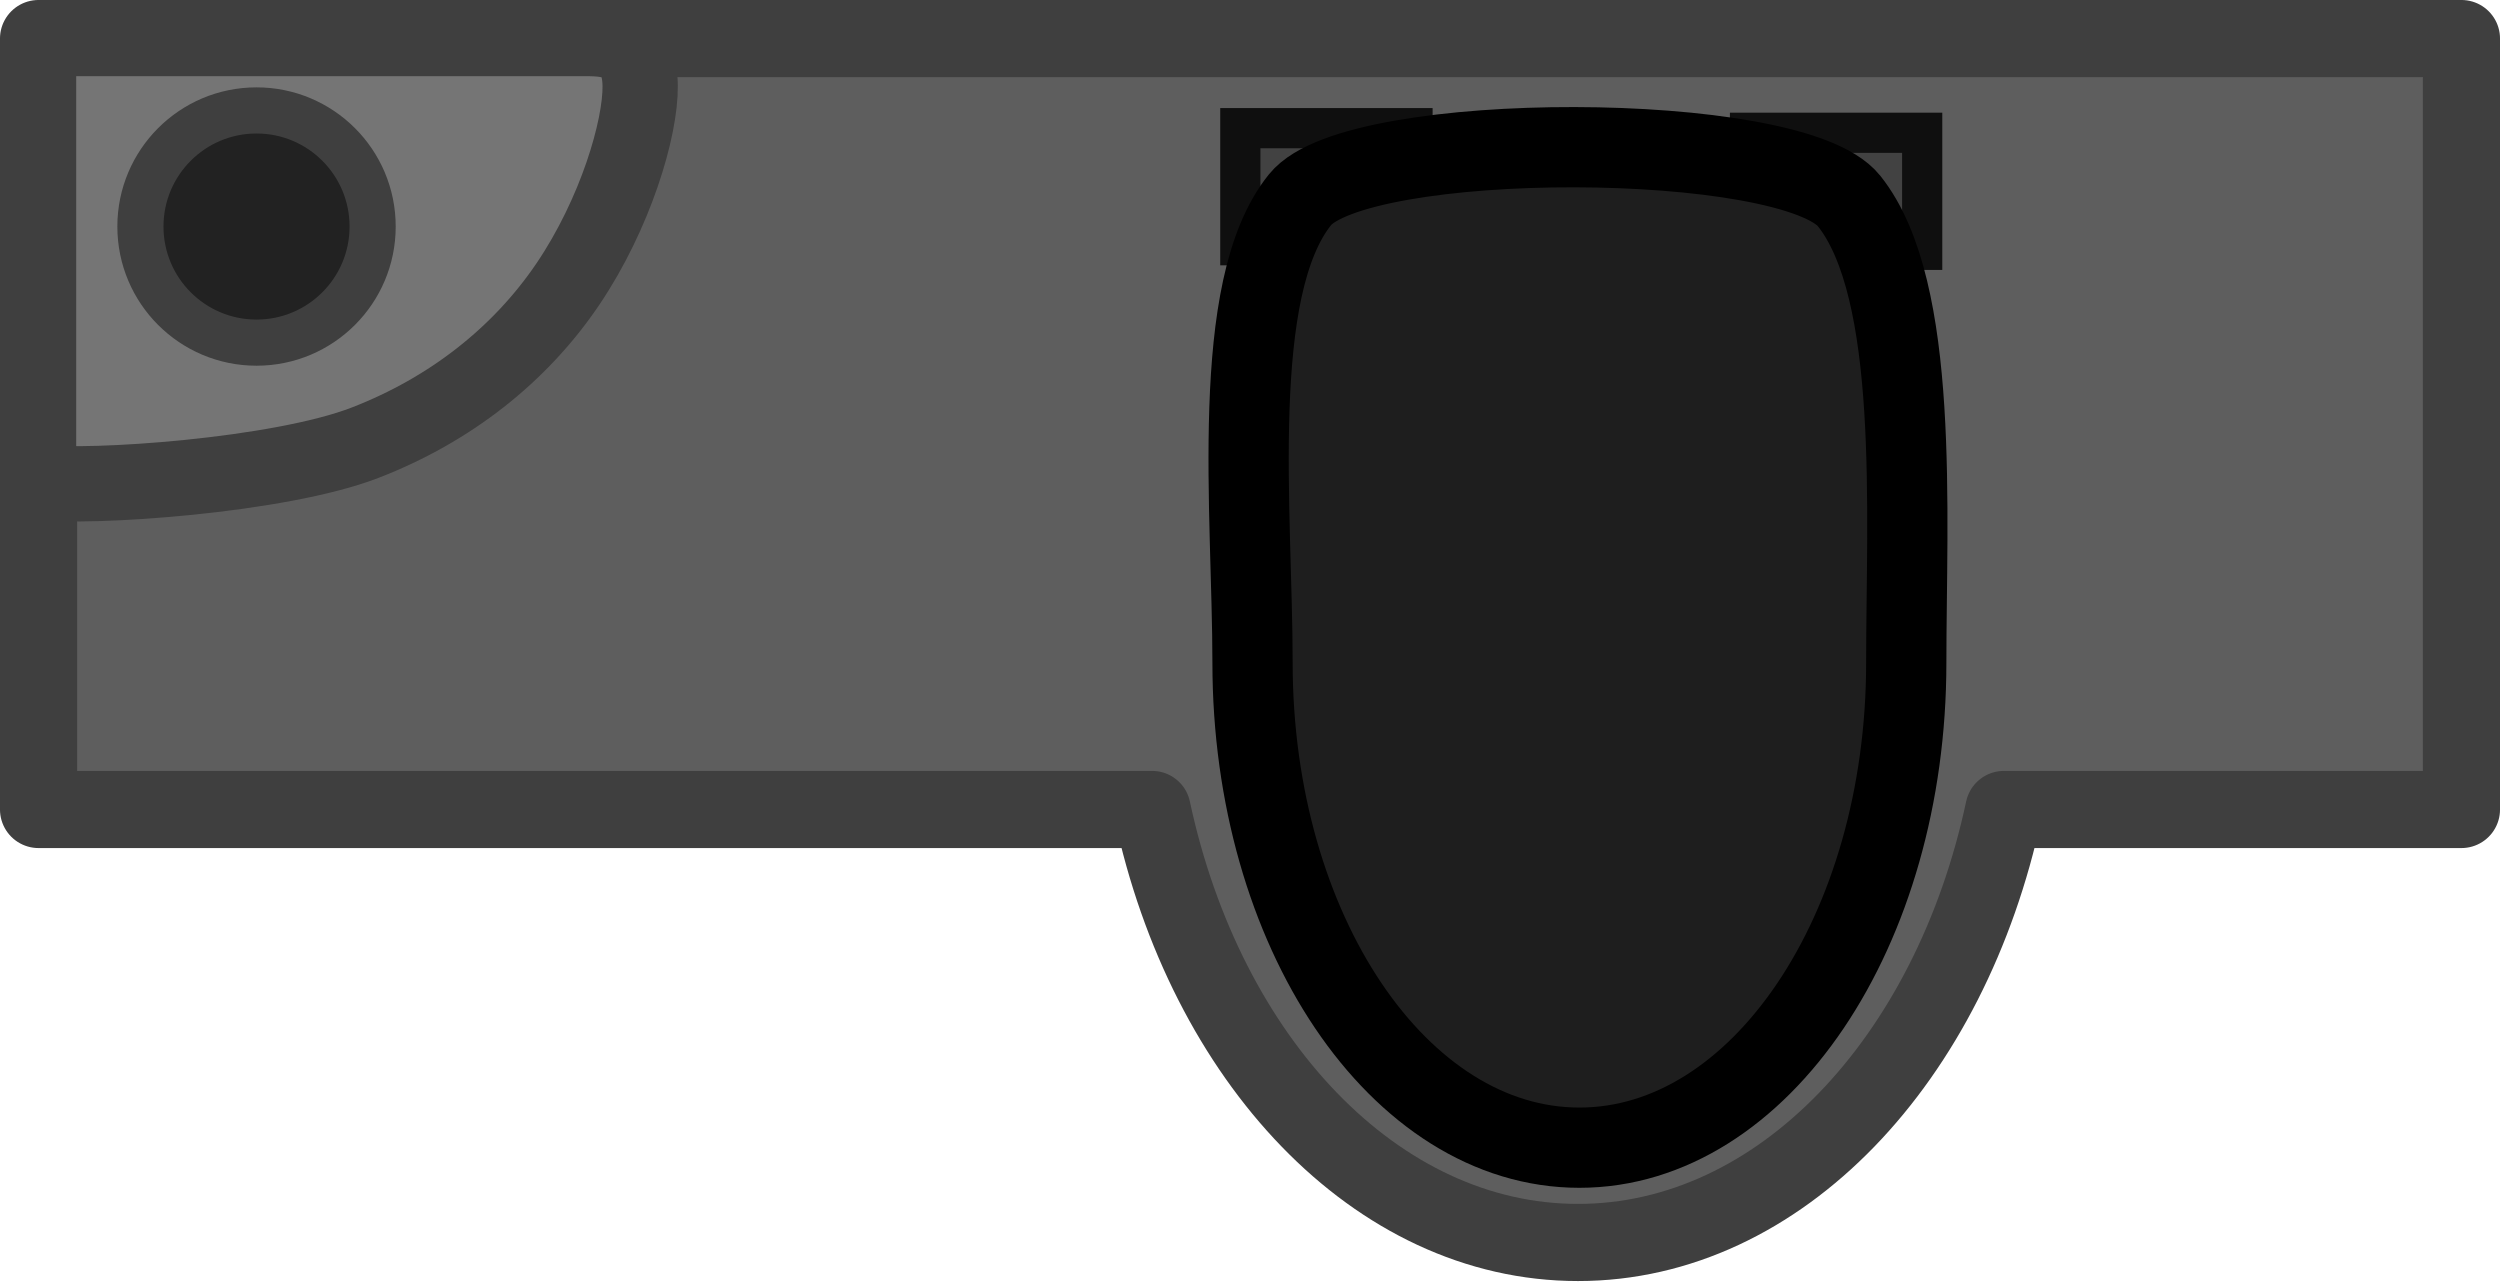
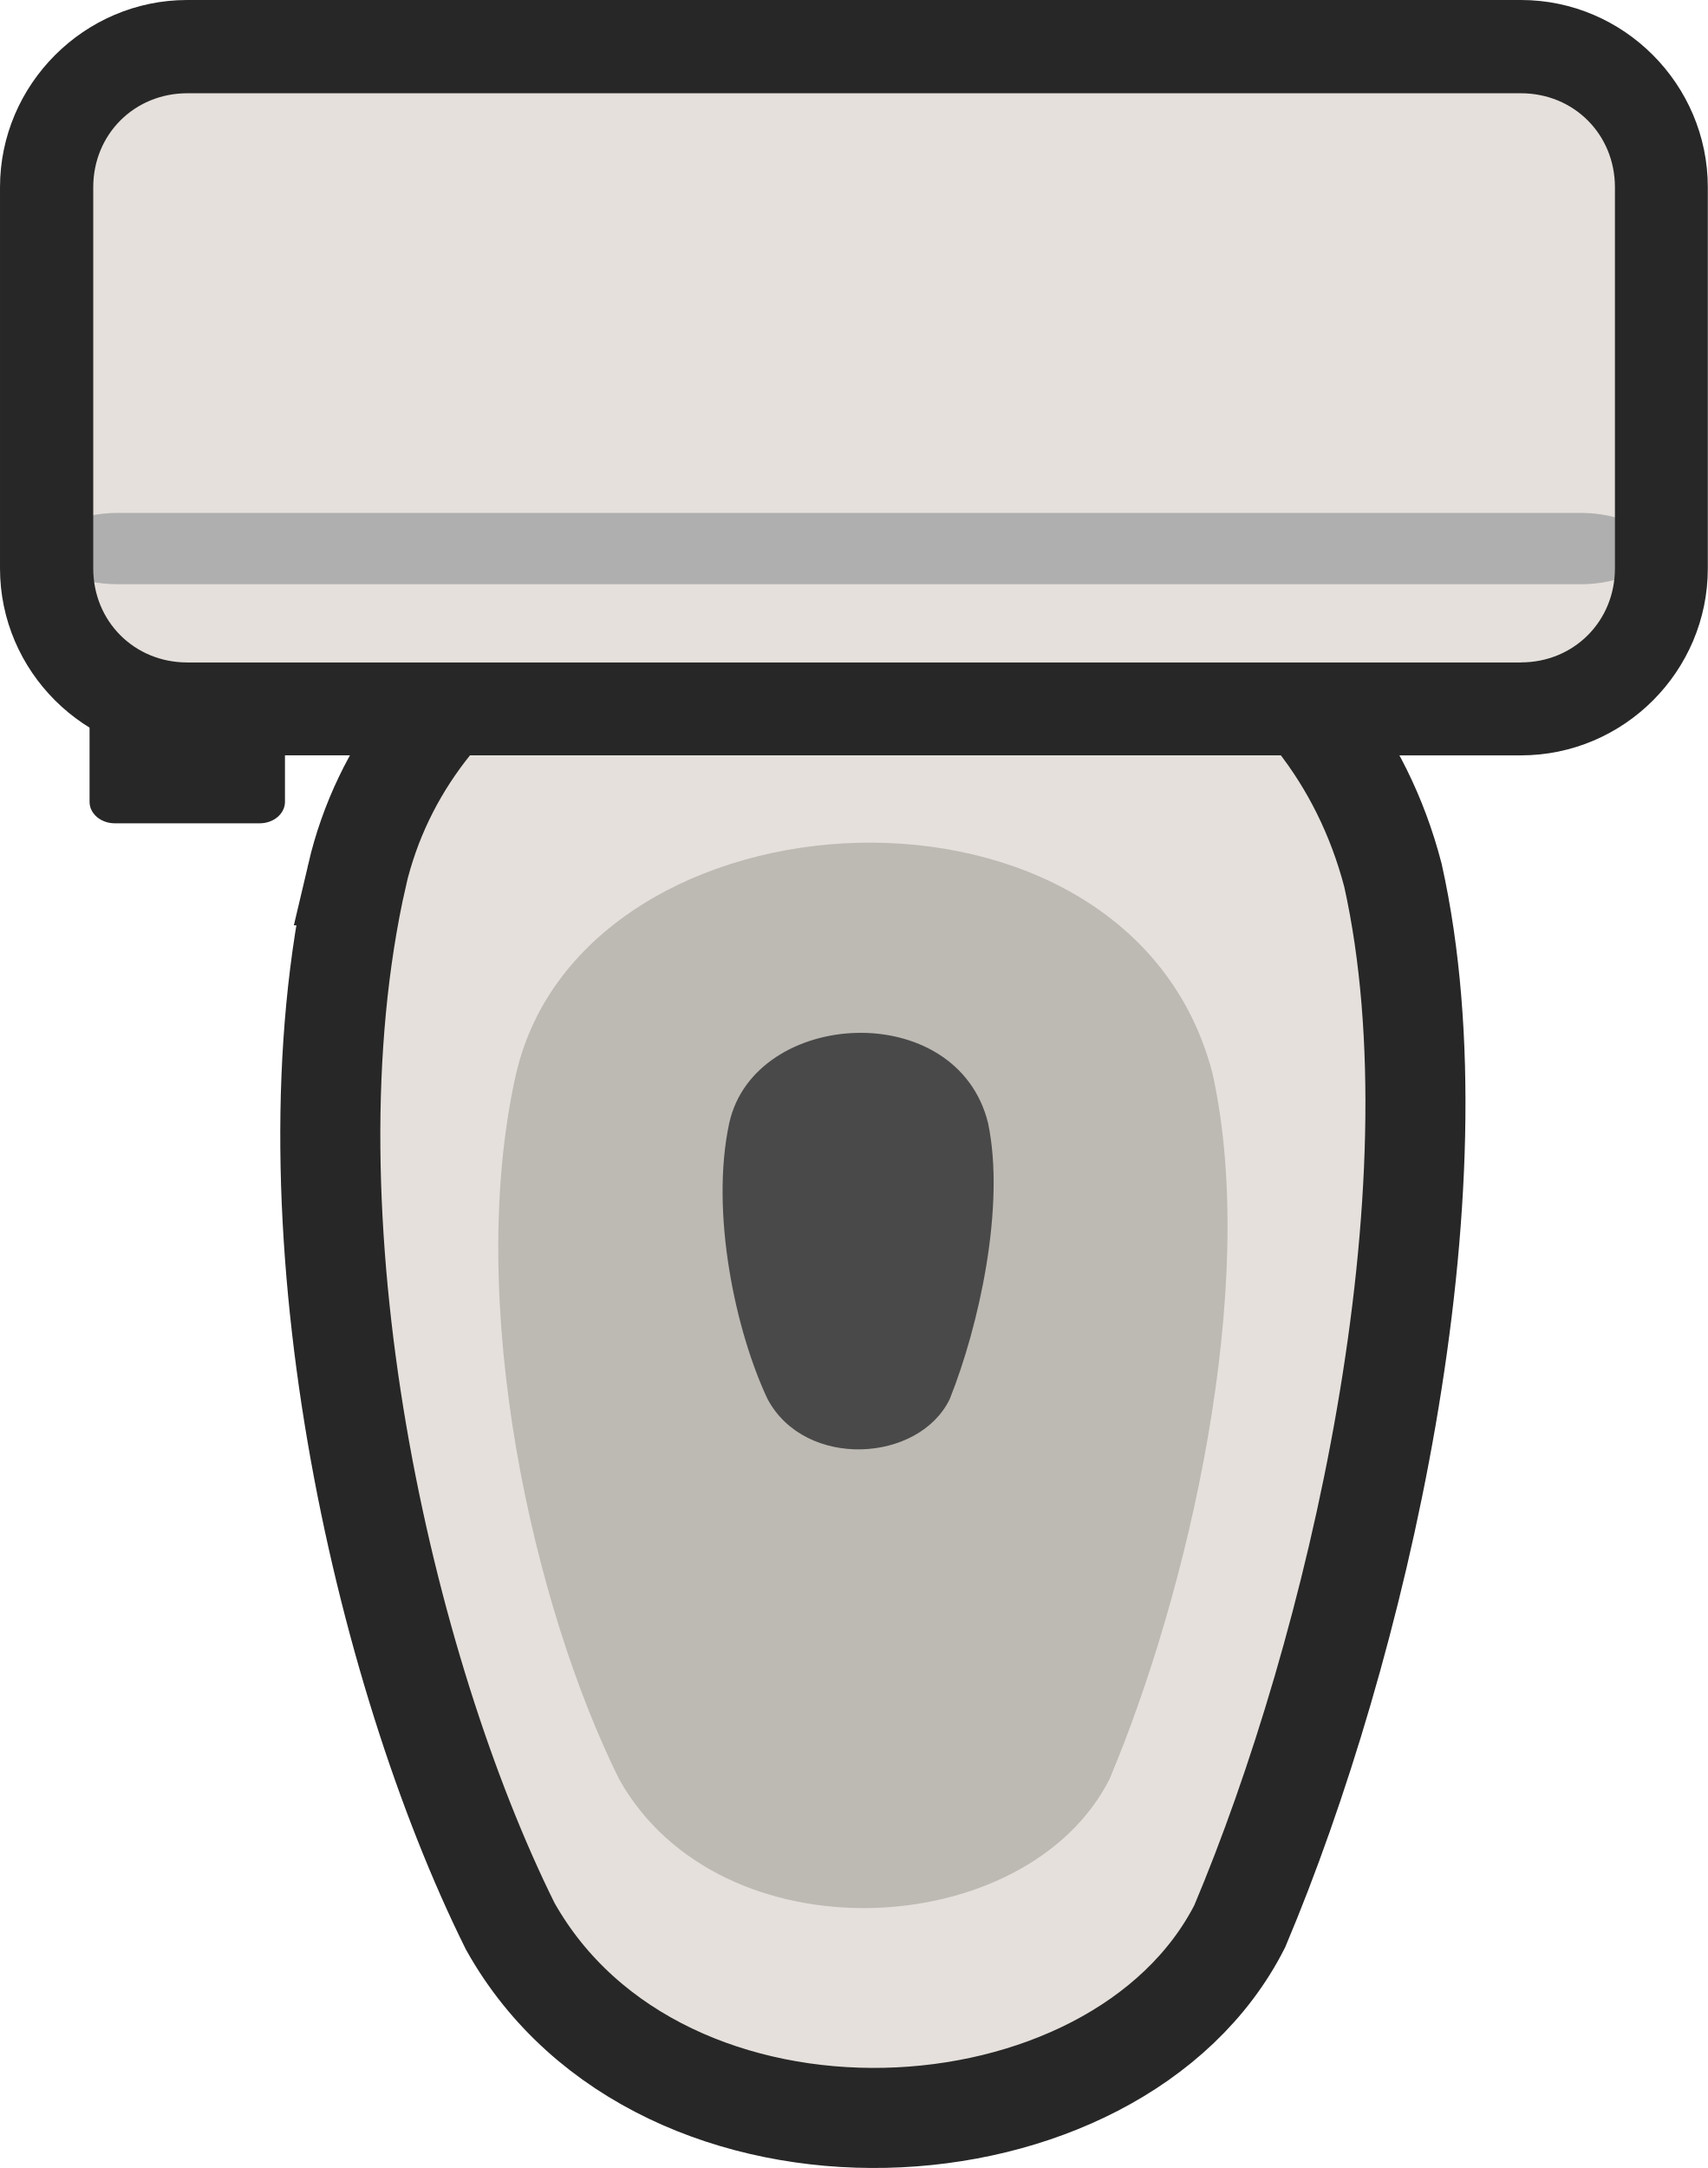
- <svg xmlns="http://www.w3.org/2000/svg" height="35.152mm" viewBox="0 0 68.599 35.152" width="68.599mm" version="1.1" id="svg11">
-   <defs id="defs11" />
-   <radialGradient id="a" cx="131.745" cy="131.652" gradientUnits="userSpaceOnUse" r="29.145">
-     <stop offset="0" stop-color="#373d73" id="stop1" />
-     <stop offset="1" stop-color="#161d31" id="stop2" />
-   </radialGradient>
-   <path id="path2" style="fill:#5e5e5e;stroke:#3f3f3f;stroke-width:2.117;stroke-miterlimit:10;stroke-dasharray:none;stroke-opacity:1;stroke-linecap:round;stroke-linejoin:round" d="M 1.058,1.058 V 22.212 H 31.614 c 1.466,6.863 6.143,11.881 11.686,11.881 5.544,0 10.221,-5.019 11.686,-11.881 H 67.541 V 1.058 Z" />
-   <path d="M 1.058,1.058 H 16.117 c 0.706,0 1.433,0.117 1.449,1.291 0.016,1.174 -0.679,3.517 -1.984,5.447 -1.305,1.93 -3.219,3.445 -5.567,4.353 -2.348,0.908 -7.555,1.263 -8.957,1.081 z" fill="#757575" stroke="#3f3f3f" stroke-linecap="round" stroke-linejoin="round" stroke-width="2.066" id="path7" style="stroke-miterlimit:10" />
-   <path d="m 3.853,6.216 c 0,-1.759 1.426,-3.186 3.186,-3.186 1.759,0 3.186,1.426 3.186,3.186 0,1.759 -1.426,3.186 -3.186,3.186 -1.759,0 -3.186,-1.426 -3.186,-3.186 z" fill="#222222" stroke="#3f3f3f" stroke-linecap="round" stroke-linejoin="round" stroke-width="1.266" id="path8" style="stroke-miterlimit:10" />
-   <path d="M 34.034,6.729 V 3.517 h 4.725 v 3.213 z" fill="#424242" stroke="#000" stroke-width="1.103" id="path9" style="stroke:#0f0f0f;stroke-miterlimit:10;stroke-opacity:1" />
-   <path d="M 48.019,6.855 V 3.643 h 4.725 v 3.213 z" fill="#424242" stroke="#000" stroke-width="1.103" id="path10" style="stroke:#0f0f0f;stroke-miterlimit:10;stroke-opacity:1" />
-   <path d="m 52.307,18.186 c 0,7.349 -4.015,13.306 -8.969,13.306 -4.953,0 -8.969,-5.957 -8.969,-13.306 0,-4.099 -0.662,-10.265 1.303,-12.706 1.557,-1.935 13.505,-1.92 15.067,0.036 1.948,2.441 1.568,8.591 1.568,12.67 z" fill="#1e1e1e" stroke="#000000" stroke-width="2.202" id="path11-6" />
+ <svg xmlns="http://www.w3.org/2000/svg" width="128" height="162.454" viewBox="0 0 33.867 42.983" version="1.1" id="svg1360">
+   <defs id="defs1357" />
+   <g id="layer1">
+     <path id="rect6498-3-5-6-8" d="m 7.08,17.353 c -1.54,6.802 0.522,15.773 3.038,20.837 2.98,5.318 12.024,4.811 14.467,0 2.298,-5.447 4.439,-14.541 3.038,-20.837 -2.481,-9.5 -18.523,-8.615 -20.544,0 z" style="fill:#e5e0db;fill-opacity:1;fill-rule:nonzero;stroke:#272727;stroke-width:1.984;stroke-linecap:round;stroke-linejoin:miter;stroke-miterlimit:4;stroke-dasharray:none;stroke-dashoffset:0;stroke-opacity:1;paint-order:normal" />
+     <path style="color:#000000;fill:#e5e0db;stroke-width:1.845;stroke-linecap:round;stroke-linejoin:round" d="M 30.16,14.055 H 3.71 c -1.544,0 -2.787,-1.243 -2.787,-2.787 V 3.712 c 0,-1.544 1.243,-2.787 2.787,-2.787 H 30.16 c 1.544,0 2.787,1.243 2.787,2.787 V 11.269 c 0,1.544 -1.243,2.787 -2.787,2.787 z" id="path9514-6" />
+     <path id="rect6498-3-5-5" d="m 10.237,21.274 c -1.035,4.571 0.351,10.599 2.042,14.002 2.002,3.574 8.08,3.233 9.722,0 1.544,-3.66 2.983,-9.771 2.042,-14.002 -1.667,-6.384 -12.447,-5.789 -13.805,0 z" style="fill:#bdb9b3;fill-opacity:1;fill-rule:nonzero;stroke:none;stroke-width:3.029;stroke-linecap:round;stroke-linejoin:miter;stroke-miterlimit:4;stroke-dasharray:none;stroke-dashoffset:0;stroke-opacity:1;paint-order:stroke fill markers" />
+     <path id="rect6498-3-9-5-1" d="m 14.462,22.263 c -0.385,1.787 0.13,4.144 0.759,5.474 0.744,1.397 3.003,1.264 3.613,0 0.574,-1.431 1.109,-3.82 0.759,-5.474 -0.62,-2.496 -4.626,-2.263 -5.131,0 z" style="fill:#494949;fill-opacity:1;fill-rule:nonzero;stroke:none;stroke-width:1.155;stroke-linecap:round;stroke-linejoin:miter;stroke-miterlimit:4;stroke-dasharray:none;stroke-dashoffset:0;stroke-opacity:1;paint-order:stroke fill markers" />
+     <rect ry="0.425" rx="0.501" y="-16.323" x="-5.651" height="2.362" width="3.875" id="rect6547-2-5" style="fill:#272727;fill-opacity:1;fill-rule:nonzero;stroke:none;stroke-width:5.706;stroke-linecap:round;stroke-linejoin:round;stroke-miterlimit:4;stroke-dasharray:none;stroke-dashoffset:0;stroke-opacity:1;paint-order:stroke fill markers" transform="scale(-1)" />
+     <rect style="fill:#afafaf;fill-opacity:1;stroke:none;stroke-width:1.849;stroke-linecap:round;stroke-linejoin:round;stroke-dasharray:none;stroke-opacity:1;paint-order:normal" id="rect3077-2" width="31.834" height="1.414" x="-32.758" y="-11.583" rx="1.414" ry="1.414" transform="scale(-1)" />
+     <path style="color:#000000;fill:#272727;fill-opacity:1;stroke-width:1.984;stroke-linecap:round;stroke-linejoin:round;stroke-miterlimit:4;stroke-dasharray:none" d="m 30.161,14.976 c 2.039,0 3.706,-1.667 3.706,-3.706 V 3.713 c 0,-2.039 -1.667,-3.713 -3.706,-3.713 H 3.713 C 1.674,-1.106408e-6 4.7679888e-5,1.674 4.7679888e-5,3.713 v 7.556 c 0,2.039 1.674,3.706 3.713,3.706 z m 0,-1.842 H 3.713 c -1.049,0 -1.864,-0.815 -1.864,-1.864 V 3.713 c 0,-1.049 0.815,-1.864 1.864,-1.864 h 26.448 c 1.049,0 1.864,0.815 1.864,1.864 v 7.556 c 0,1.049 -0.815,1.864 -1.864,1.864 z" id="path9516-8" />
+   </g>
</svg>
